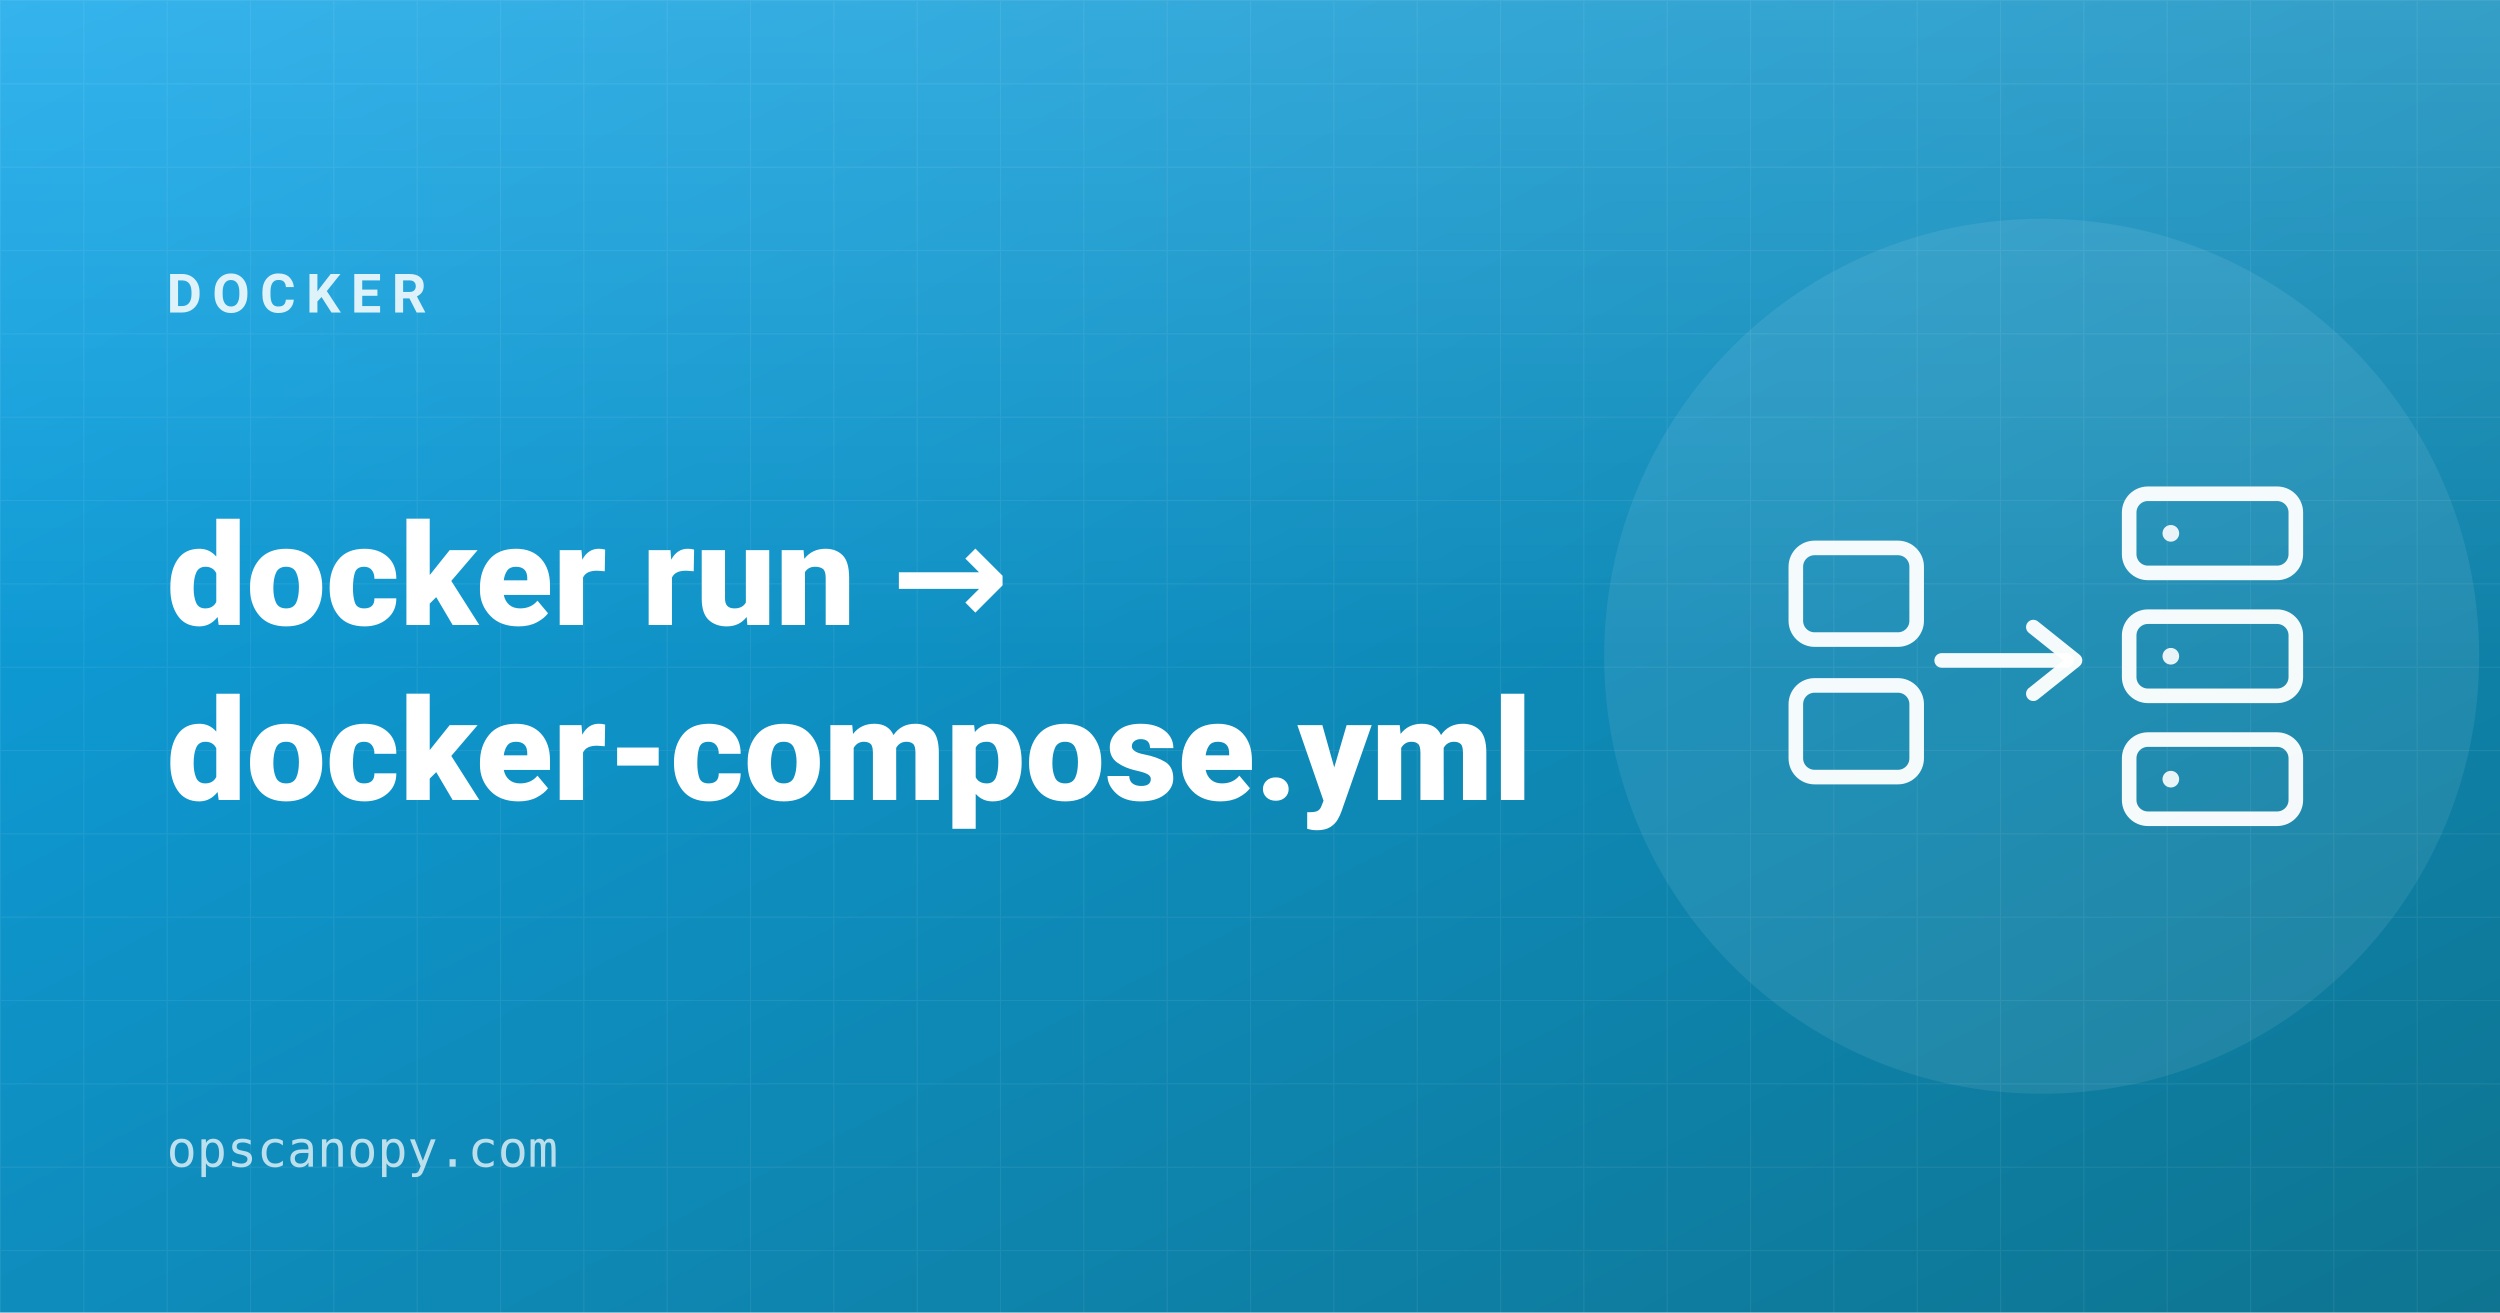
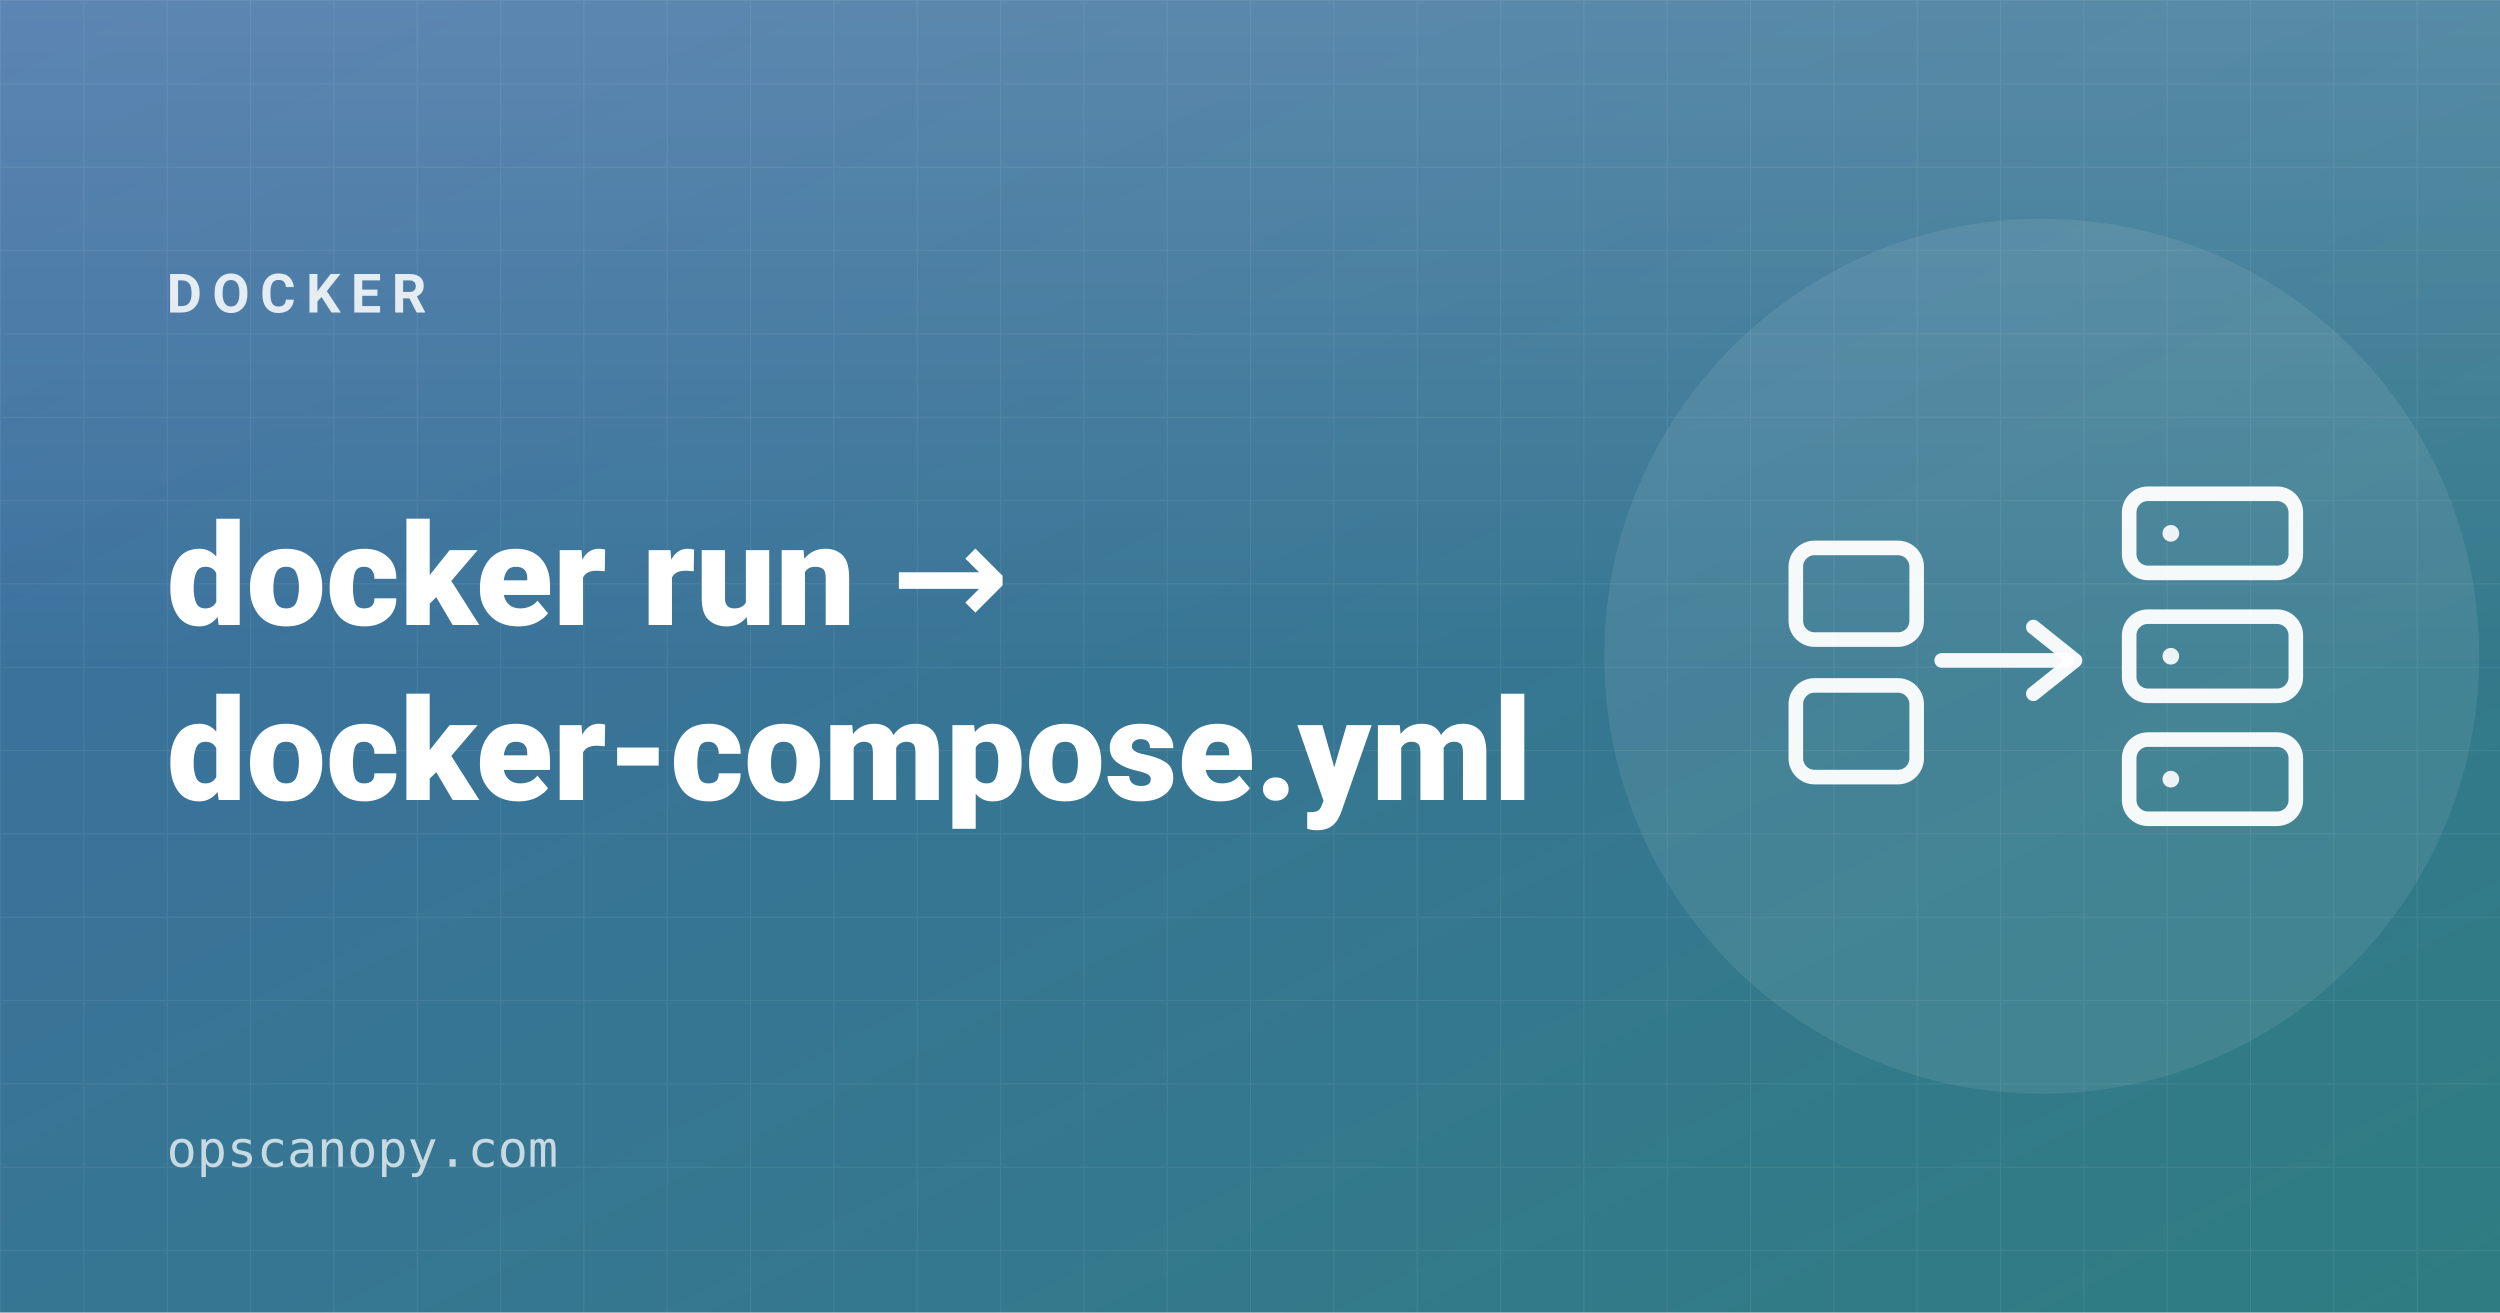
<svg xmlns="http://www.w3.org/2000/svg" viewBox="0 0 1200 630" role="img" aria-label="Docker run to Compose — OpsCanopy Docker guide">
  <defs>
    <linearGradient id="bg" x1="0" y1="0" x2="1" y2="1">
-       <stop offset="0" stop-color="#0ea5e9" />
-       <stop offset="1" stop-color="#0e7490" />
+       <stop offset="0" stop-color="#3f6ea5" />
+       <stop offset="1" stop-color="#2f7d82" />
    </linearGradient>
    <linearGradient id="sheen" x1="0" y1="0" x2="0" y2="1">
      <stop offset="0" stop-color="#ffffff" stop-opacity="0.16" />
      <stop offset="1" stop-color="#ffffff" stop-opacity="0" />
    </linearGradient>
    <pattern id="grid" width="40" height="40" patternUnits="userSpaceOnUse">
      <path d="M40 0 H0 V40" fill="none" stroke="#ffffff" stroke-opacity="0.07" stroke-width="1" />
    </pattern>
  </defs>
  <rect width="1200" height="630" fill="url(#bg)" />
  <rect width="1200" height="630" fill="url(#grid)" />
  <rect width="1200" height="320" fill="url(#sheen)" />
  <circle cx="980" cy="315" r="210" fill="#ffffff" fill-opacity="0.08" />
  <text x="80" y="150" font-family="ui-sans-serif, system-ui, Segoe UI, Roboto, sans-serif" font-size="26" font-weight="700" letter-spacing="5" fill="#ffffff" fill-opacity="0.85">DOCKER</text>
  <text font-family="ui-sans-serif, system-ui, Segoe UI, Roboto, sans-serif" font-size="68" font-weight="800" fill="#ffffff">
    <tspan x="80" y="300">docker run →</tspan>
    <tspan x="80" y="384">docker-compose.yml</tspan>
  </text>
  <text x="80" y="560" font-family="ui-monospace, SFMono-Regular, Menlo, Consolas, monospace" font-size="24" fill="#ffffff" fill-opacity="0.72">opscanopy.com</text>
  <g transform="translate(980,315)" stroke="#ffffff" stroke-opacity="0.95" stroke-width="7" fill="none" stroke-linecap="round" stroke-linejoin="round">
    <rect x="-118" y="-52" width="58" height="44" rx="9" />
    <rect x="-118" y="14" width="58" height="44" rx="9" />
    <line x1="-48" y1="2" x2="12" y2="2" />
    <polyline points="-4,-14 16,2 -4,18" />
    <rect x="42" y="-78" width="80" height="38" rx="9" />
    <rect x="42" y="-19" width="80" height="38" rx="9" />
    <rect x="42" y="40" width="80" height="38" rx="9" />
    <circle cx="62" cy="-59" r="4" fill="#ffffff" fill-opacity="0.9" stroke="none" />
    <circle cx="62" cy="0" r="4" fill="#ffffff" fill-opacity="0.9" stroke="none" />
    <circle cx="62" cy="59" r="4" fill="#ffffff" fill-opacity="0.9" stroke="none" />
  </g>
</svg>
